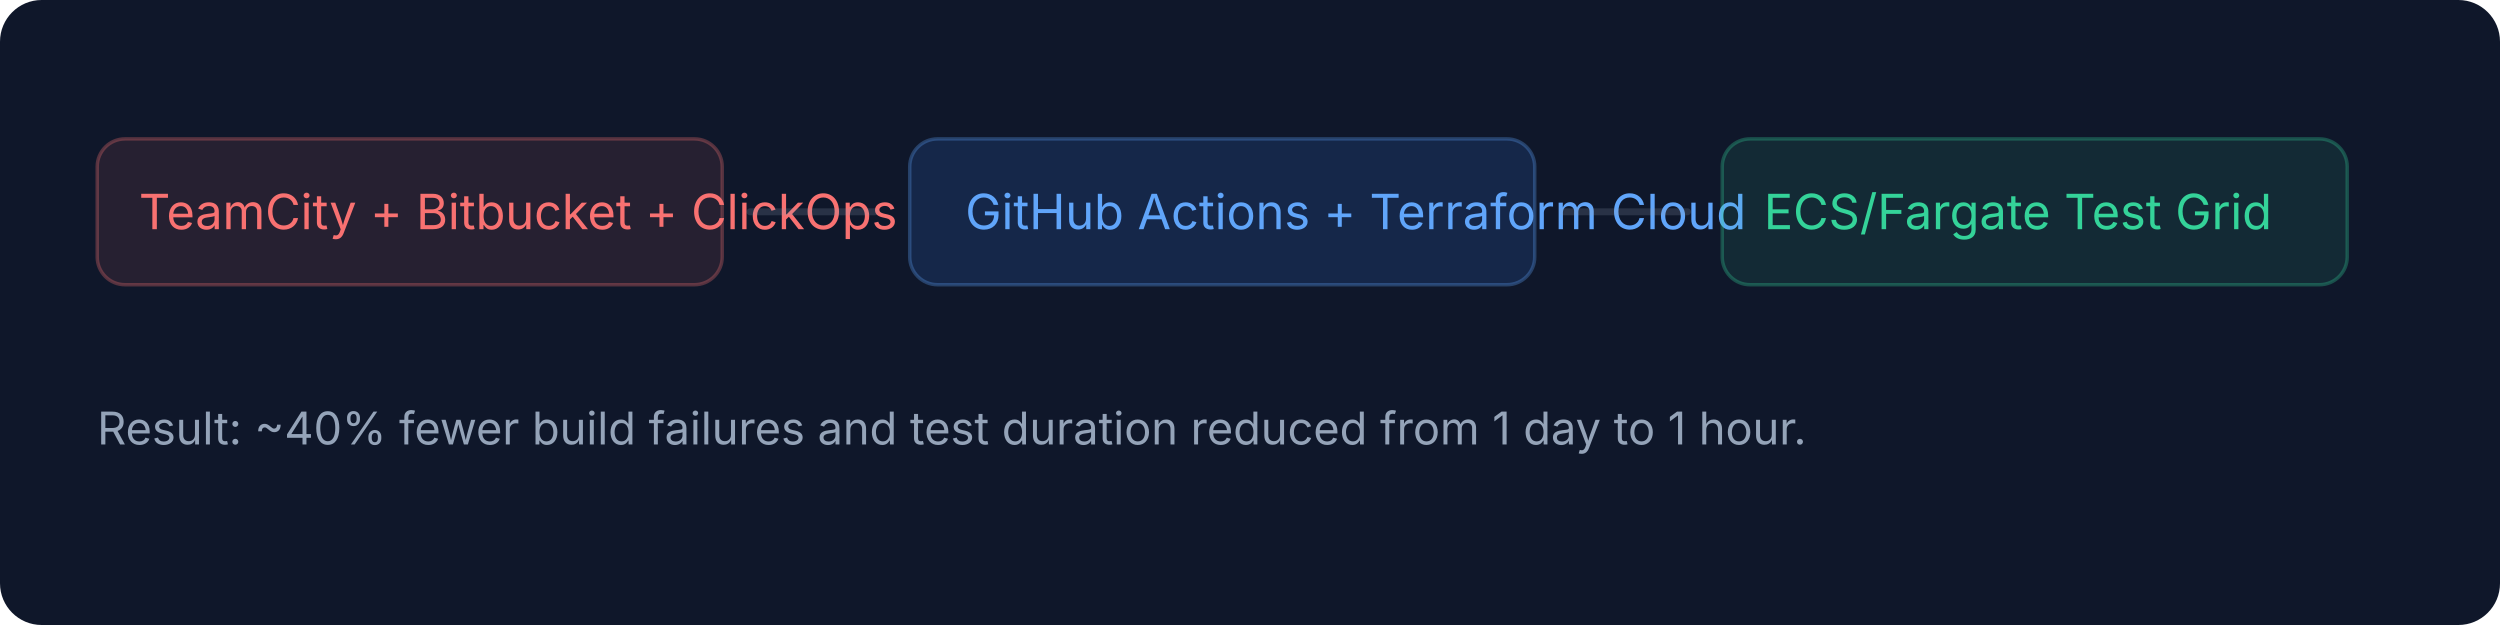
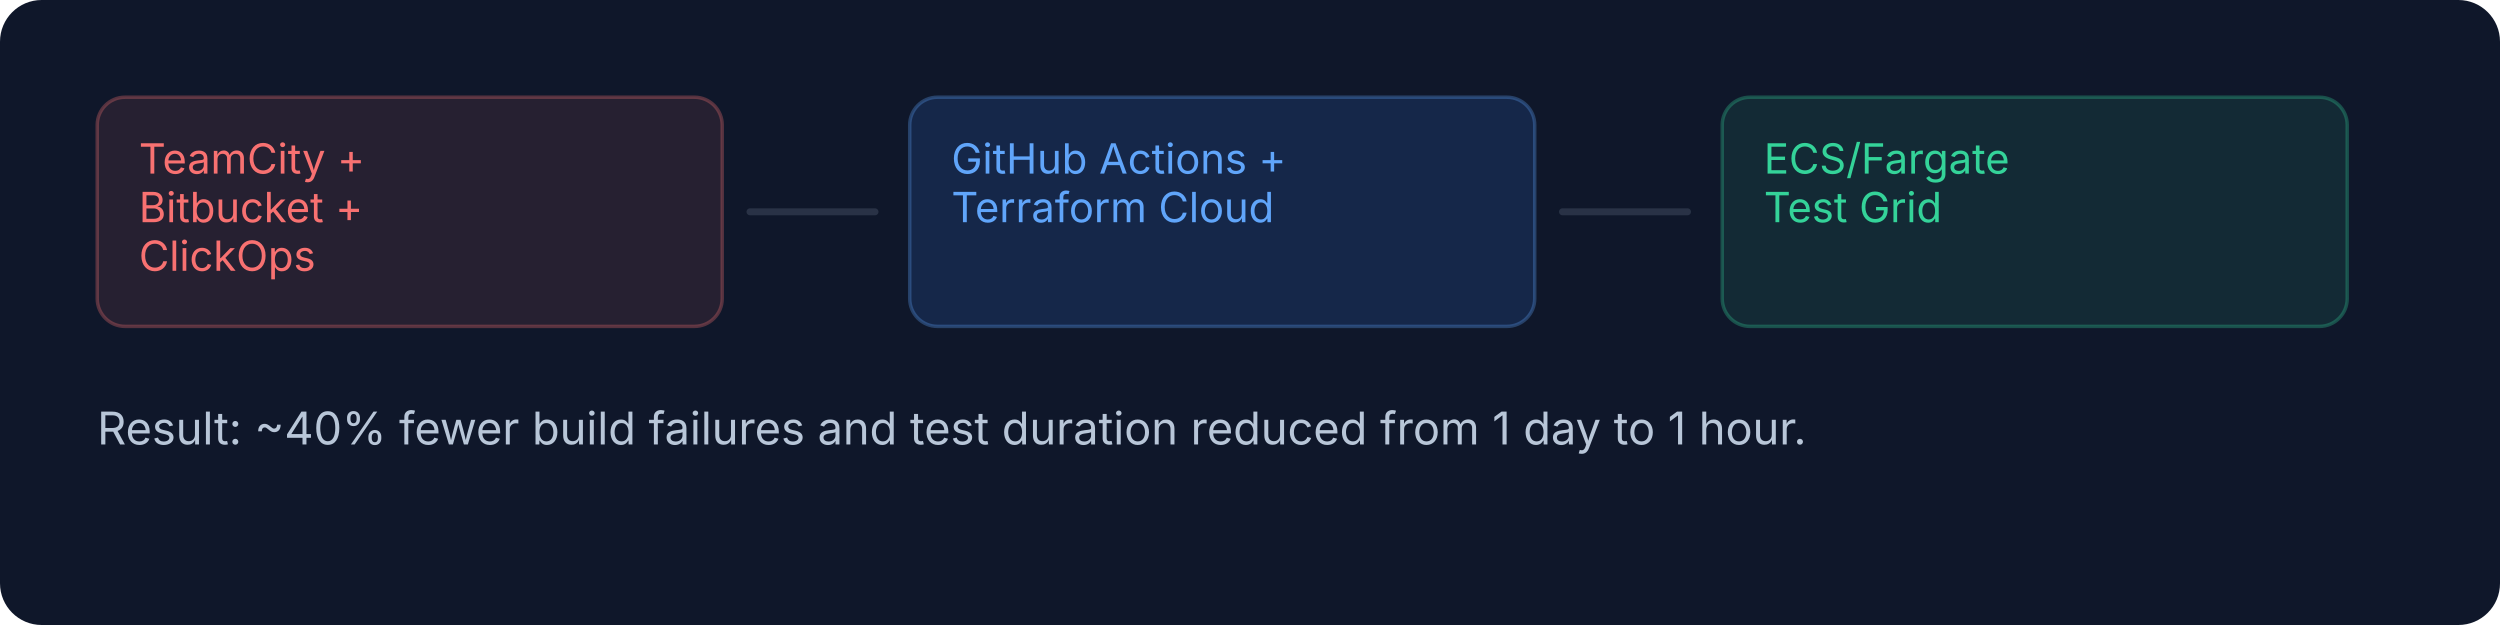
<svg xmlns="http://www.w3.org/2000/svg" width="720" height="180" viewBox="0 0 720 180" fill="none">
  <rect width="720" height="180" rx="12" fill="#0F172A" />
-   <rect x="28" y="40" width="180" height="42" rx="8" fill="rgba(248,113,113,0.1)" stroke="rgba(248,113,113,0.3)" />
-   <text x="40" y="66" fill="#F87171" font-family="Inter, Arial" font-size="14">TeamCity + Bitbucket + ClickOps</text>
-   <rect x="262" y="40" width="180" height="42" rx="8" fill="rgba(59,130,246,0.15)" stroke="rgba(96,165,250,0.3)" />
-   <text x="278" y="66" fill="#60A5FA" font-family="Inter, Arial" font-size="14">GitHub Actions + Terraform Cloud</text>
-   <rect x="496" y="40" width="180" height="42" rx="8" fill="rgba(52,211,153,0.1)" stroke="rgba(52,211,153,0.3)" />
-   <text x="508" y="66" fill="#34D399" font-family="Inter, Arial" font-size="14">ECS/Fargate Test Grid</text>
+   <rect x="28" y="28" width="180" height="66" rx="8" fill="rgba(248,113,113,0.1)" stroke="rgba(248,113,113,0.3)" />
+   <text x="40" y="50" fill="#F87171" font-family="Inter, Arial" font-size="12">
+     <tspan x="40" dy="0">TeamCity +</tspan>
+     <tspan x="40" dy="14">Bitbucket +</tspan>
+     <tspan x="40" dy="14">ClickOps</tspan>
+   </text>
+   <rect x="262" y="28" width="180" height="66" rx="8" fill="rgba(59,130,246,0.15)" stroke="rgba(96,165,250,0.3)" />
+   <text x="274" y="50" fill="#60A5FA" font-family="Inter, Arial" font-size="12">
+     <tspan x="274" dy="0">GitHub Actions +</tspan>
+     <tspan x="274" dy="14">Terraform Cloud</tspan>
+   </text>
+   <rect x="496" y="28" width="180" height="66" rx="8" fill="rgba(52,211,153,0.1)" stroke="rgba(52,211,153,0.3)" />
+   <text x="508" y="50" fill="#34D399" font-family="Inter, Arial" font-size="12">
+     <tspan x="508" dy="0">ECS/Fargate</tspan>
+     <tspan x="508" dy="14">Test Grid</tspan>
+   </text>
  <path d="M216 61h36" stroke="rgba(148,163,184,0.2)" stroke-width="2" stroke-linecap="round" />
  <path d="M450 61h36" stroke="rgba(148,163,184,0.2)" stroke-width="2" stroke-linecap="round" />
-   <text x="28" y="128" fill="#94A3B8" font-family="Inter, Arial" font-size="13">Result: ~40% fewer build failures and test duration reduced from 1 day to 1 hour.</text>
+   <text x="28" y="128" fill="#B8C6D8" font-family="Inter, Arial" font-size="13">Result: ~40% fewer build failures and test duration reduced from 1 day to 1 hour.</text>
</svg>
